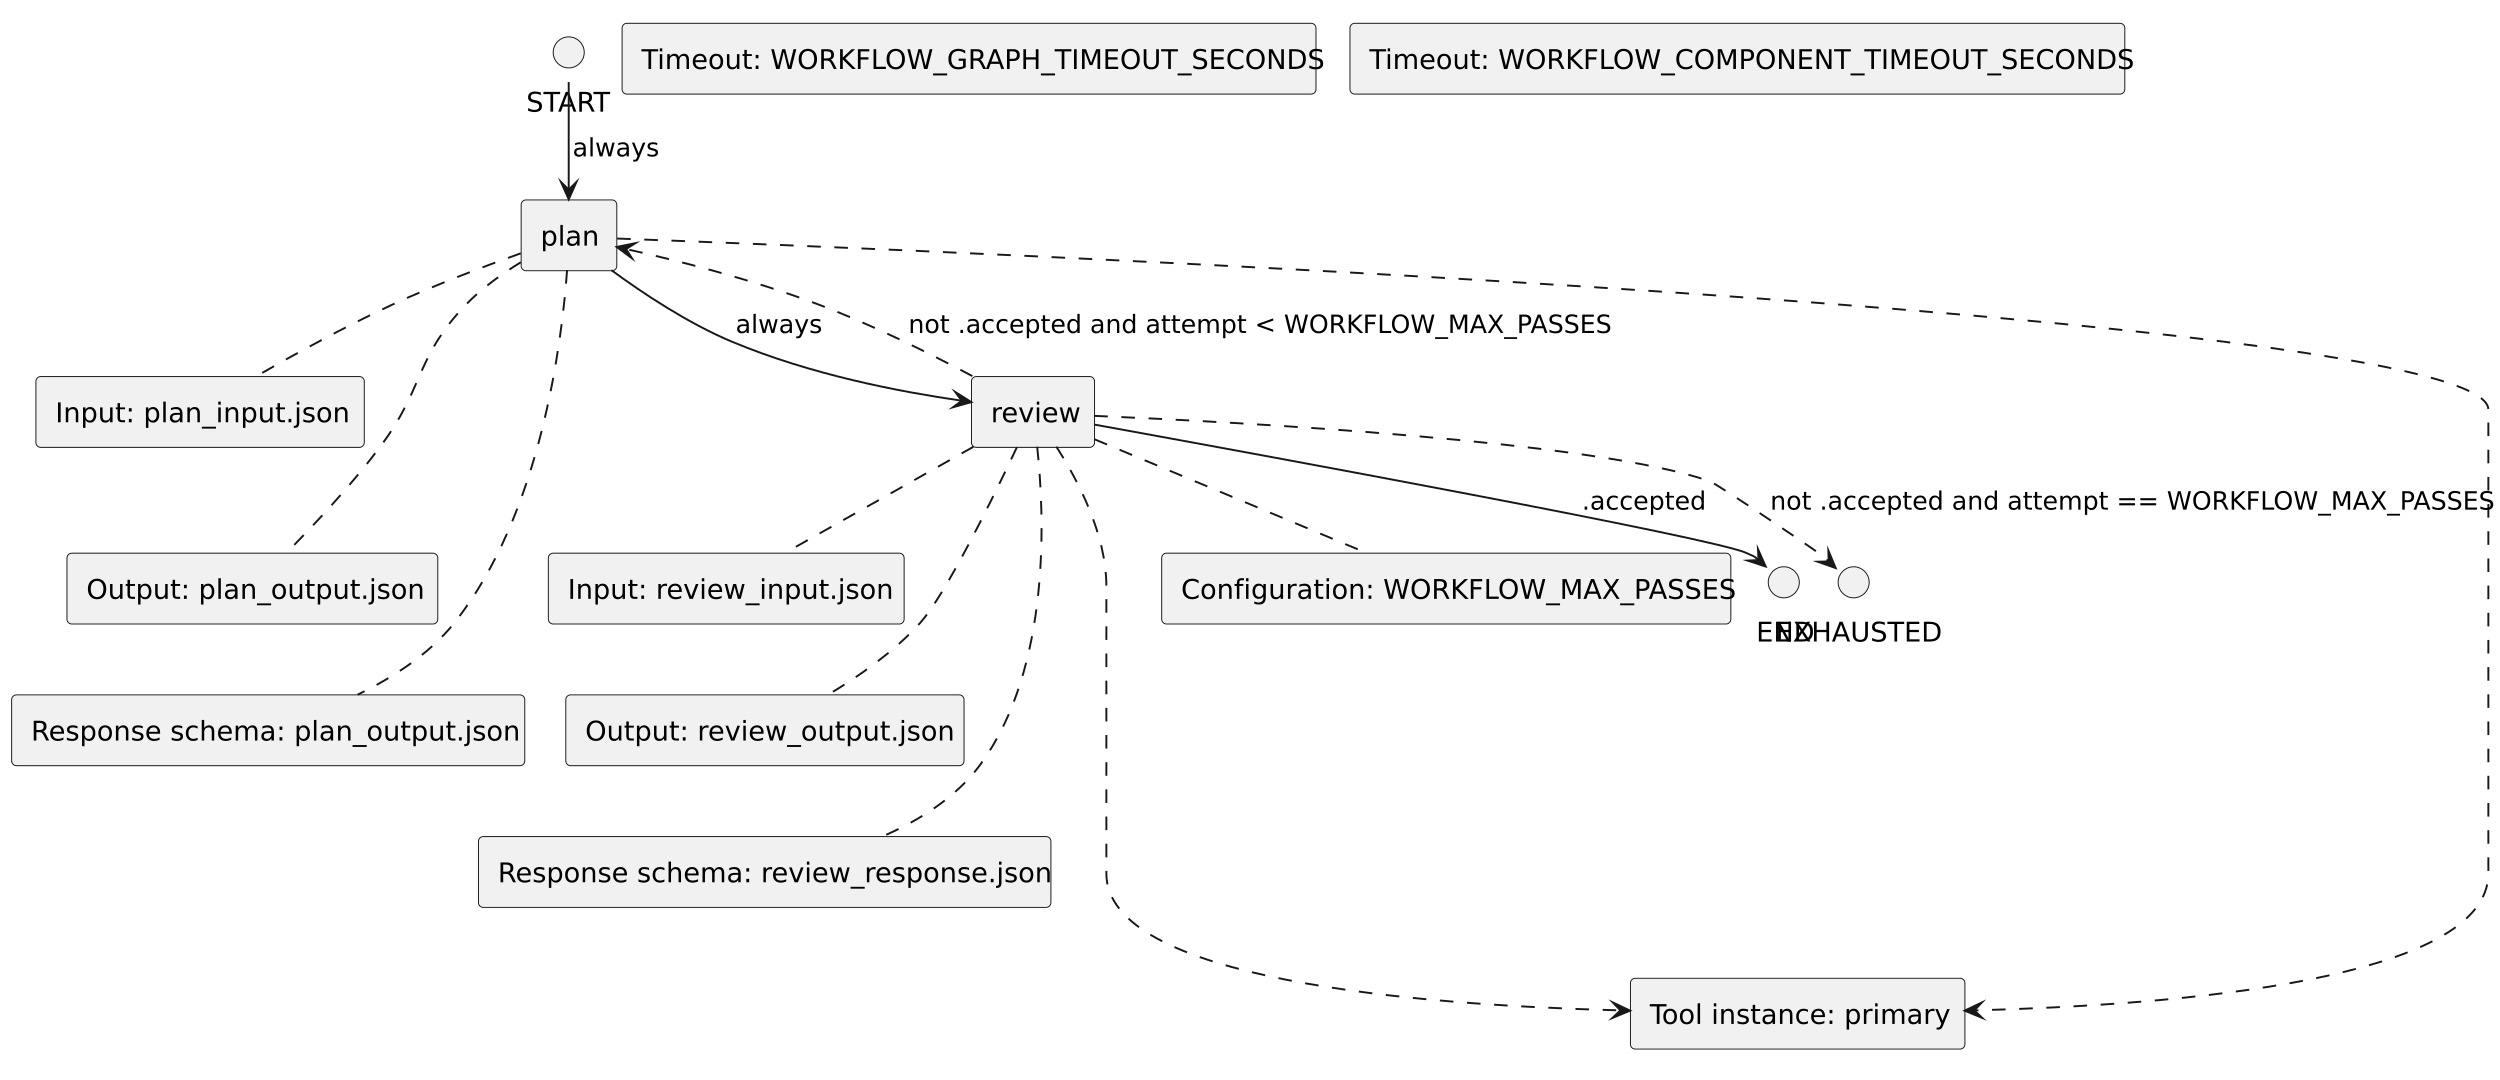
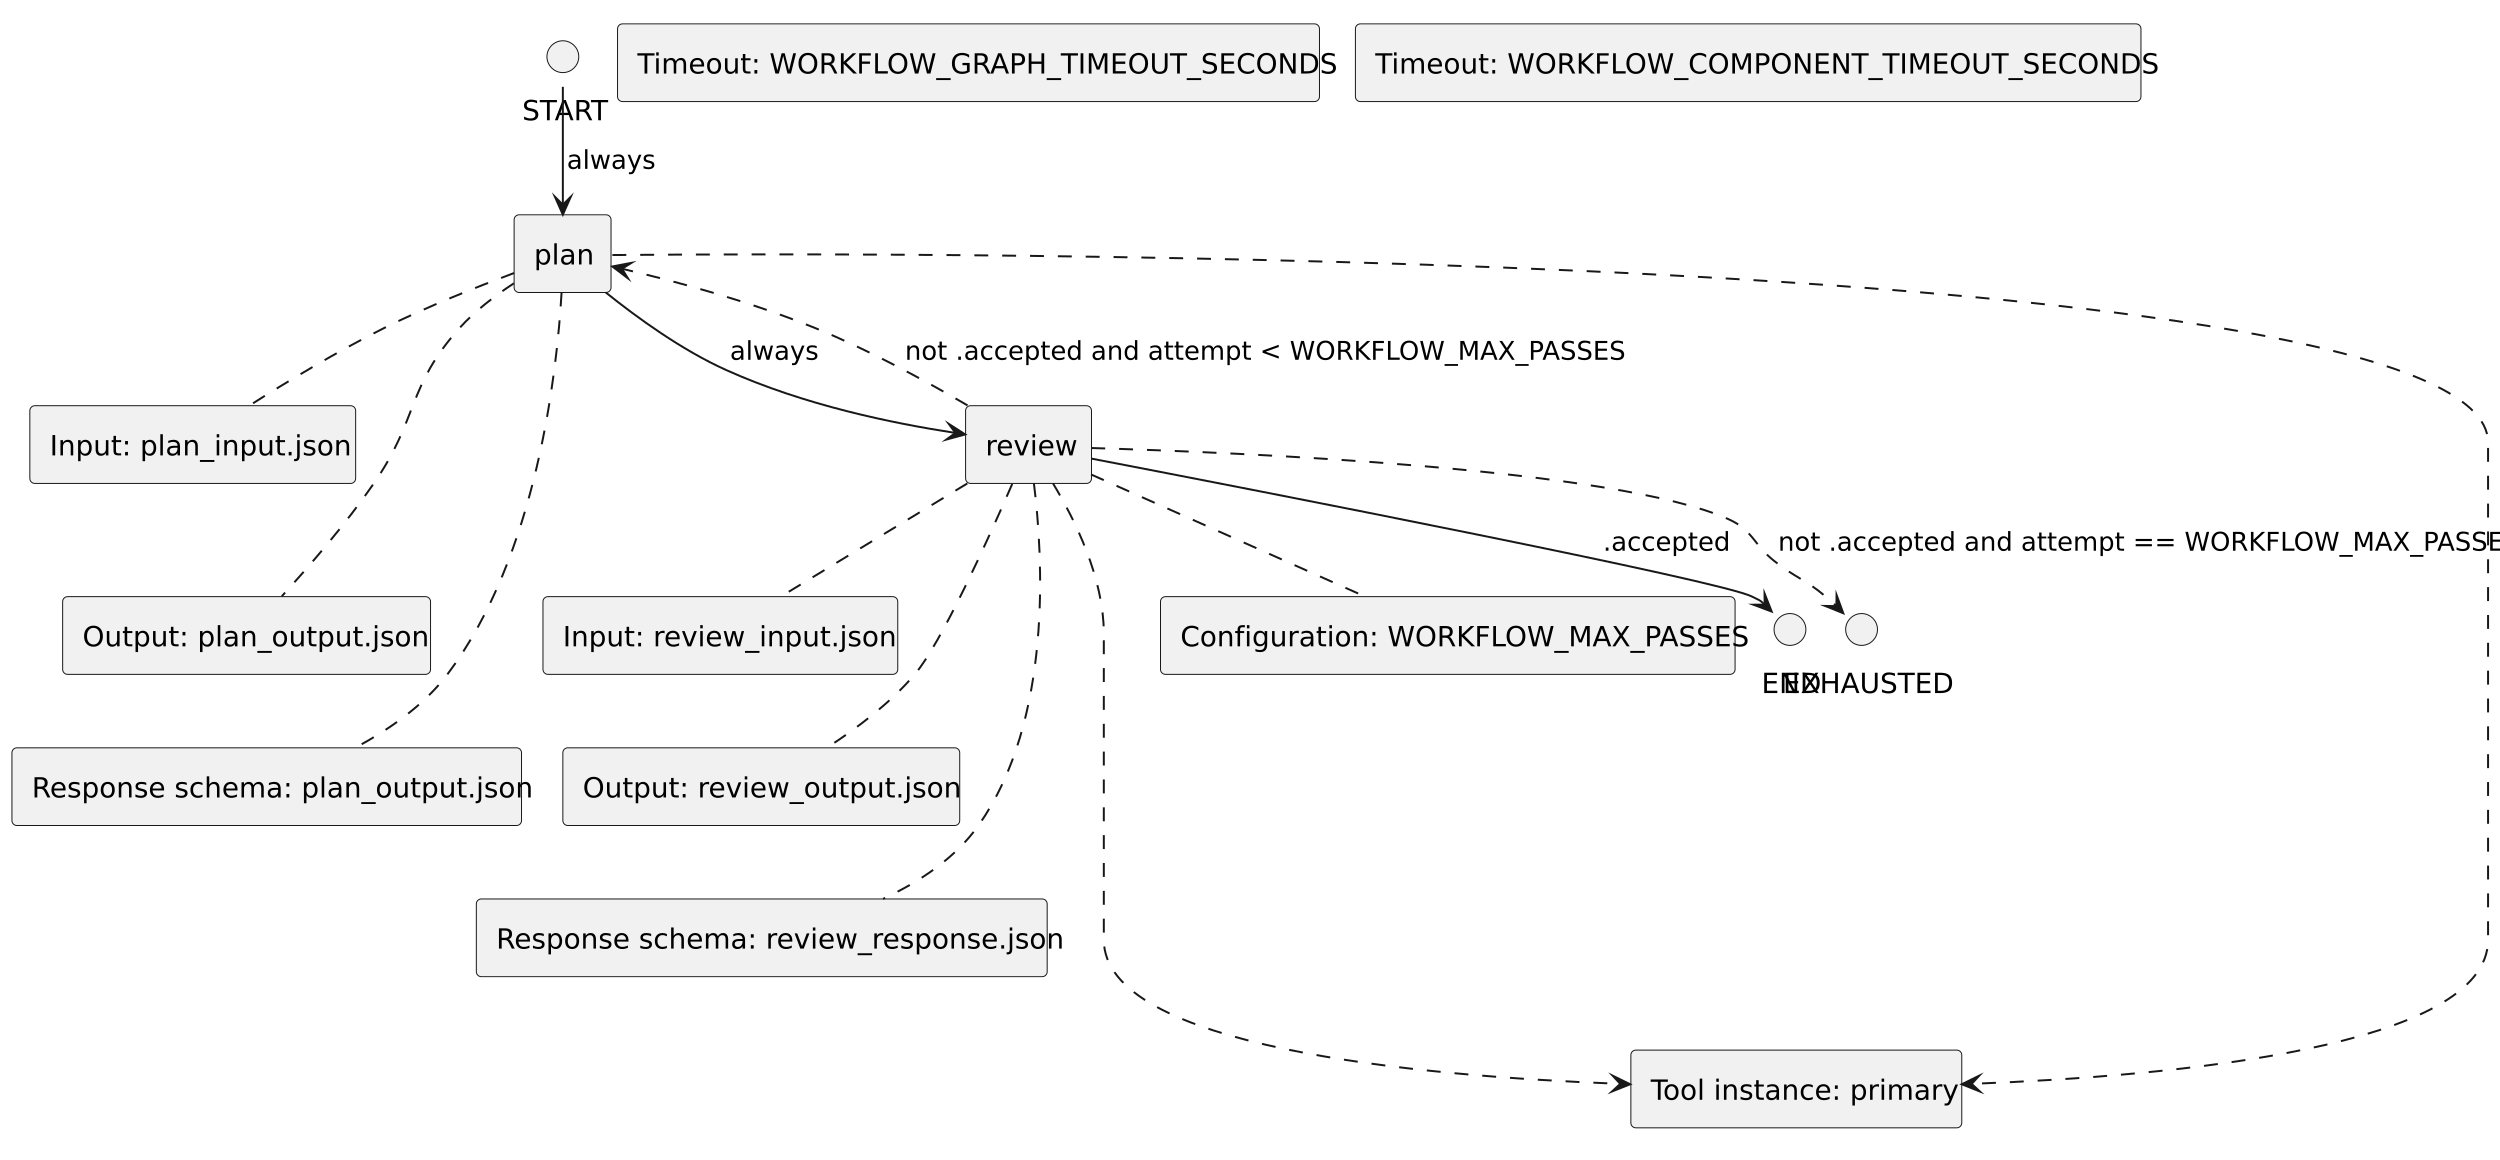
- <svg xmlns="http://www.w3.org/2000/svg" xmlns:xlink="http://www.w3.org/1999/xlink" version="1.1" data-diagram-type="DESCRIPTION" style="width:1288px;height:556px;background:#FFFFFF;" width="1288px" height="556px" viewBox="0 0 1288 556" zoomAndPan="magnify" preserveAspectRatio="none" contentStyleType="text/css">
+ <svg xmlns="http://www.w3.org/2000/svg" xmlns:xlink="http://www.w3.org/1999/xlink" version="1.1" data-diagram-type="DESCRIPTION" style="width:1257px;height:583px;background:#FFFFFF;" width="1257px" height="583px" viewBox="0 0 1257 583" zoomAndPan="magnify" preserveAspectRatio="none" contentStyleType="text/css">
  <defs />
  <g font-family="DejaVu Sans, Liberation Sans, Arial, sans-serif" lengthAdjust="spacing">
    <g class="entity" data-qualified-name="n0" id="ent0001" data-source-line="5">
      <a target="_top" href="//github.com/gorban/api-agent/blob/_____switch_branch_____/demo/simple/workflows/components/draft.md.html#node-plan" xlink:href="//github.com/gorban/api-agent/blob/_____switch_branch_____/demo/simple/workflows/components/draft.md.html#node-plan" xlink:type="simple" xlink:actuate="onRequest" xlink:show="new" title="//github.com/gorban/api-agent/blob/_____switch_branch_____/demo/simple/workflows/components/draft.md.html#node-plan" xlink:title="//github.com/gorban/api-agent/blob/_____switch_branch_____/demo/simple/workflows/components/draft.md.html#node-plan">
-         <rect x="268.5" y="103" width="49.278" height="36.488" fill="#F1F1F1" style="stroke:#181818;stroke-width:0.5;" rx="2.5" ry="2.5" />
-         <text x="278.5" y="126.535" fill="#000" font-size="14" textLength="29.278">plan</text>
+         <rect x="258.5" y="108" width="48.728" height="39.068" fill="#F1F1F1" style="stroke:#181818;stroke-width:0.5;" rx="2.5" ry="2.5" />
+         <text x="268.5" y="132.966" fill="#000" font-size="14" textLength="28.728">plan</text>
      </a>
    </g>
    <g class="entity" data-qualified-name="ref0" id="ent0002" data-source-line="6">
      <a target="_top" href="//github.com/gorban/api-agent/blob/_____switch_branch_____/demo/simple/schemas/plan_input.json" xlink:href="//github.com/gorban/api-agent/blob/_____switch_branch_____/demo/simple/schemas/plan_input.json" xlink:type="simple" xlink:actuate="onRequest" xlink:show="new" title="//github.com/gorban/api-agent/blob/_____switch_branch_____/demo/simple/schemas/plan_input.json" xlink:title="//github.com/gorban/api-agent/blob/_____switch_branch_____/demo/simple/schemas/plan_input.json">
-         <rect x="18.5" y="194" width="169.181" height="36.488" fill="#F1F1F1" style="stroke:#181818;stroke-width:0.5;" rx="2.5" ry="2.5" />
-         <text x="28.5" y="217.535" fill="#000" font-size="14" textLength="149.181">Input: plan_input.json</text>
+         <rect x="15" y="204" width="163.821" height="39.068" fill="#F1F1F1" style="stroke:#181818;stroke-width:0.5;" rx="2.5" ry="2.5" />
+         <text x="25" y="228.966" fill="#000" font-size="14" textLength="143.821">Input: plan_input.json</text>
      </a>
    </g>
    <g class="entity" data-qualified-name="ref1" id="ent0004" data-source-line="8">
      <a target="_top" href="//github.com/gorban/api-agent/blob/_____switch_branch_____/demo/simple/schemas/plan_output.json" xlink:href="//github.com/gorban/api-agent/blob/_____switch_branch_____/demo/simple/schemas/plan_output.json" xlink:type="simple" xlink:actuate="onRequest" xlink:show="new" title="//github.com/gorban/api-agent/blob/_____switch_branch_____/demo/simple/schemas/plan_output.json" xlink:title="//github.com/gorban/api-agent/blob/_____switch_branch_____/demo/simple/schemas/plan_output.json">
-         <rect x="34.5" y="285" width="191.049" height="36.488" fill="#F1F1F1" style="stroke:#181818;stroke-width:0.5;" rx="2.5" ry="2.5" />
-         <text x="44.5" y="308.535" fill="#000" font-size="14" textLength="171.049">Output: plan_output.json</text>
+         <rect x="31.5" y="300" width="184.975" height="39.068" fill="#F1F1F1" style="stroke:#181818;stroke-width:0.5;" rx="2.5" ry="2.5" />
+         <text x="41.5" y="324.966" fill="#000" font-size="14" textLength="164.975">Output: plan_output.json</text>
      </a>
    </g>
    <g class="entity" data-qualified-name="ref2" id="ent0007" data-source-line="11">
      <a target="_top" href="//github.com/gorban/api-agent/blob/_____switch_branch_____/demo/simple/schemas/plan_output.json" xlink:href="//github.com/gorban/api-agent/blob/_____switch_branch_____/demo/simple/schemas/plan_output.json" xlink:type="simple" xlink:actuate="onRequest" xlink:show="new" title="//github.com/gorban/api-agent/blob/_____switch_branch_____/demo/simple/schemas/plan_output.json" xlink:title="//github.com/gorban/api-agent/blob/_____switch_branch_____/demo/simple/schemas/plan_output.json">
-         <rect x="6" y="358" width="264.364" height="36.488" fill="#F1F1F1" style="stroke:#181818;stroke-width:0.5;" rx="2.5" ry="2.5" />
-         <text x="16" y="381.535" fill="#000" font-size="14" textLength="244.364">Response schema: plan_output.json</text>
+         <rect x="6" y="376" width="256.221" height="39.068" fill="#F1F1F1" style="stroke:#181818;stroke-width:0.5;" rx="2.5" ry="2.5" />
+         <text x="16" y="400.966" fill="#000" font-size="14" textLength="236.221">Response schema: plan_output.json</text>
      </a>
    </g>
    <g class="entity" data-qualified-name="n1" id="ent0010" data-source-line="14">
      <a target="_top" href="//github.com/gorban/api-agent/blob/_____switch_branch_____/demo/simple/workflows/components/draft.md.html#node-review" xlink:href="//github.com/gorban/api-agent/blob/_____switch_branch_____/demo/simple/workflows/components/draft.md.html#node-review" xlink:type="simple" xlink:actuate="onRequest" xlink:show="new" title="//github.com/gorban/api-agent/blob/_____switch_branch_____/demo/simple/workflows/components/draft.md.html#node-review" xlink:title="//github.com/gorban/api-agent/blob/_____switch_branch_____/demo/simple/workflows/components/draft.md.html#node-review">
-         <rect x="500.5" y="194" width="63.408" height="36.488" fill="#F1F1F1" style="stroke:#181818;stroke-width:0.5;" rx="2.5" ry="2.5" />
-         <text x="510.5" y="217.535" fill="#000" font-size="14" textLength="43.408">review</text>
+         <rect x="485.5" y="204" width="63.302" height="39.068" fill="#F1F1F1" style="stroke:#181818;stroke-width:0.5;" rx="2.5" ry="2.5" />
+         <text x="495.5" y="228.966" fill="#000" font-size="14" textLength="43.302">review</text>
      </a>
    </g>
    <g class="entity" data-qualified-name="ref3" id="ent0011" data-source-line="15">
      <a target="_top" href="//github.com/gorban/api-agent/blob/_____switch_branch_____/demo/simple/schemas/review_input.json" xlink:href="//github.com/gorban/api-agent/blob/_____switch_branch_____/demo/simple/schemas/review_input.json" xlink:type="simple" xlink:actuate="onRequest" xlink:show="new" title="//github.com/gorban/api-agent/blob/_____switch_branch_____/demo/simple/schemas/review_input.json" xlink:title="//github.com/gorban/api-agent/blob/_____switch_branch_____/demo/simple/schemas/review_input.json">
-         <rect x="282.5" y="285" width="183.311" height="36.488" fill="#F1F1F1" style="stroke:#181818;stroke-width:0.5;" rx="2.5" ry="2.5" />
-         <text x="292.5" y="308.535" fill="#000" font-size="14" textLength="163.311">Input: review_input.json</text>
+         <rect x="273" y="300" width="178.395" height="39.068" fill="#F1F1F1" style="stroke:#181818;stroke-width:0.5;" rx="2.5" ry="2.5" />
+         <text x="283" y="324.966" fill="#000" font-size="14" textLength="158.395">Input: review_input.json</text>
      </a>
    </g>
    <g class="entity" data-qualified-name="ref4" id="ent0013" data-source-line="17">
      <a target="_top" href="//github.com/gorban/api-agent/blob/_____switch_branch_____/demo/simple/schemas/review_output.json" xlink:href="//github.com/gorban/api-agent/blob/_____switch_branch_____/demo/simple/schemas/review_output.json" xlink:type="simple" xlink:actuate="onRequest" xlink:show="new" title="//github.com/gorban/api-agent/blob/_____switch_branch_____/demo/simple/schemas/review_output.json" xlink:title="//github.com/gorban/api-agent/blob/_____switch_branch_____/demo/simple/schemas/review_output.json">
-         <rect x="291.5" y="358" width="205.179" height="36.488" fill="#F1F1F1" style="stroke:#181818;stroke-width:0.5;" rx="2.5" ry="2.5" />
-         <text x="301.5" y="381.535" fill="#000" font-size="14" textLength="185.179">Output: review_output.json</text>
+         <rect x="283" y="376" width="199.549" height="39.068" fill="#F1F1F1" style="stroke:#181818;stroke-width:0.5;" rx="2.5" ry="2.5" />
+         <text x="293" y="400.966" fill="#000" font-size="14" textLength="179.549">Output: review_output.json</text>
      </a>
    </g>
    <g class="entity" data-qualified-name="ref5" id="ent0016" data-source-line="20">
      <a target="_top" href="//github.com/gorban/api-agent/blob/_____switch_branch_____/demo/simple/schemas/review_response.json" xlink:href="//github.com/gorban/api-agent/blob/_____switch_branch_____/demo/simple/schemas/review_response.json" xlink:type="simple" xlink:actuate="onRequest" xlink:show="new" title="//github.com/gorban/api-agent/blob/_____switch_branch_____/demo/simple/schemas/review_response.json" xlink:title="//github.com/gorban/api-agent/blob/_____switch_branch_____/demo/simple/schemas/review_response.json">
-         <rect x="246.5" y="431" width="294.935" height="36.488" fill="#F1F1F1" style="stroke:#181818;stroke-width:0.5;" rx="2.5" ry="2.5" />
-         <text x="256.5" y="454.535" fill="#000" font-size="14" textLength="274.935">Response schema: review_response.json</text>
+         <rect x="239.5" y="452" width="287.021" height="39.068" fill="#F1F1F1" style="stroke:#181818;stroke-width:0.5;" rx="2.5" ry="2.5" />
+         <text x="249.5" y="476.966" fill="#000" font-size="14" textLength="267.021">Response schema: review_response.json</text>
      </a>
    </g>
    <g class="entity" data-qualified-name="toolbinding1" id="ent0019" data-source-line="23">
      <a target="_top" href="//github.com/gorban/api-agent/blob/_____switch_branch_____/demo/simple/workflows/components/draft.md.html#workflow-tool-node-plan-primary" xlink:href="//github.com/gorban/api-agent/blob/_____switch_branch_____/demo/simple/workflows/components/draft.md.html#workflow-tool-node-plan-primary" xlink:type="simple" xlink:actuate="onRequest" xlink:show="new" title="//github.com/gorban/api-agent/blob/_____switch_branch_____/demo/simple/workflows/components/draft.md.html#workflow-tool-node-plan-primary" xlink:title="//github.com/gorban/api-agent/blob/_____switch_branch_____/demo/simple/workflows/components/draft.md.html#workflow-tool-node-plan-primary">
-         <rect x="840" y="504" width="172.318" height="36.488" fill="#F1F1F1" style="stroke:#181818;stroke-width:0.5;" rx="2.5" ry="2.5" />
-         <text x="850" y="527.535" fill="#000" font-size="14" textLength="152.318">Tool instance: primary</text>
+         <rect x="820" y="528" width="166.383" height="39.068" fill="#F1F1F1" style="stroke:#181818;stroke-width:0.5;" rx="2.5" ry="2.5" />
+         <text x="830" y="552.966" fill="#000" font-size="14" textLength="146.383">Tool instance: primary</text>
      </a>
    </g>
    <g class="entity" data-qualified-name="timeout6" id="ent0022" data-source-line="26">
      <a target="_top" href="//github.com/gorban/api-agent/blob/_____switch_branch_____/demo/simple/cfg/config.toml" xlink:href="//github.com/gorban/api-agent/blob/_____switch_branch_____/demo/simple/cfg/config.toml" xlink:type="simple" xlink:actuate="onRequest" xlink:show="new" title="//github.com/gorban/api-agent/blob/_____switch_branch_____/demo/simple/cfg/config.toml" xlink:title="//github.com/gorban/api-agent/blob/_____switch_branch_____/demo/simple/cfg/config.toml">
-         <rect x="320.5" y="12" width="357.497" height="36.488" fill="#F1F1F1" style="stroke:#181818;stroke-width:0.5;" rx="2.5" ry="2.5" />
-         <text x="330.5" y="35.535" fill="#000" font-size="14" textLength="337.497">Timeout: WORKFLOW_GRAPH_TIMEOUT_SECONDS</text>
+         <rect x="310.5" y="12" width="352.933" height="39.068" fill="#F1F1F1" style="stroke:#181818;stroke-width:0.5;" rx="2.5" ry="2.5" />
+         <text x="320.5" y="36.966" fill="#000" font-size="14" textLength="332.933">Timeout: WORKFLOW_GRAPH_TIMEOUT_SECONDS</text>
      </a>
    </g>
    <g class="entity" data-qualified-name="timeout7" id="ent0023" data-source-line="27">
      <a target="_top" href="//github.com/gorban/api-agent/blob/_____switch_branch_____/demo/simple/cfg/config.toml" xlink:href="//github.com/gorban/api-agent/blob/_____switch_branch_____/demo/simple/cfg/config.toml" xlink:type="simple" xlink:actuate="onRequest" xlink:show="new" title="//github.com/gorban/api-agent/blob/_____switch_branch_____/demo/simple/cfg/config.toml" xlink:title="//github.com/gorban/api-agent/blob/_____switch_branch_____/demo/simple/cfg/config.toml">
-         <rect x="695.5" y="12" width="399.203" height="36.488" fill="#F1F1F1" style="stroke:#181818;stroke-width:0.5;" rx="2.5" ry="2.5" />
-         <text x="705.5" y="35.535" fill="#000" font-size="14" textLength="379.203">Timeout: WORKFLOW_COMPONENT_TIMEOUT_SECONDS</text>
+         <rect x="681.5" y="12" width="394.974" height="39.068" fill="#F1F1F1" style="stroke:#181818;stroke-width:0.5;" rx="2.5" ry="2.5" />
+         <text x="691.5" y="36.966" fill="#000" font-size="14" textLength="374.974">Timeout: WORKFLOW_COMPONENT_TIMEOUT_SECONDS</text>
      </a>
    </g>
    <g class="entity" data-qualified-name="passlimit8" id="ent0024" data-source-line="28">
      <a target="_top" href="//github.com/gorban/api-agent/blob/_____switch_branch_____/demo/simple/cfg/config.toml" xlink:href="//github.com/gorban/api-agent/blob/_____switch_branch_____/demo/simple/cfg/config.toml" xlink:type="simple" xlink:actuate="onRequest" xlink:show="new" title="//github.com/gorban/api-agent/blob/_____switch_branch_____/demo/simple/cfg/config.toml" xlink:title="//github.com/gorban/api-agent/blob/_____switch_branch_____/demo/simple/cfg/config.toml">
-         <rect x="598.5" y="285" width="293.232" height="36.488" fill="#F1F1F1" style="stroke:#181818;stroke-width:0.5;" rx="2.5" ry="2.5" />
-         <text x="608.5" y="308.535" fill="#000" font-size="14" textLength="273.232">Configuration: WORKFLOW_MAX_PASSES</text>
+         <rect x="583.5" y="300" width="288.897" height="39.068" fill="#F1F1F1" style="stroke:#181818;stroke-width:0.5;" rx="2.5" ry="2.5" />
+         <text x="593.5" y="324.966" fill="#000" font-size="14" textLength="268.897">Configuration: WORKFLOW_MAX_PASSES</text>
      </a>
    </g>
    <g class="entity" data-qualified-name="start" id="ent0026" data-source-line="30">
-       <ellipse cx="293" cy="27" rx="8" ry="8" fill="#F1F1F1" style="stroke:#181818;stroke-width:0.5;" />
-       <text x="271.122" y="57.535" fill="#000" font-size="14" textLength="43.757">START</text>
+       <ellipse cx="283" cy="28.5" rx="8" ry="8" fill="#F1F1F1" style="stroke:#181818;stroke-width:0.5;" />
+       <text x="262.546" y="60.466" fill="#000" font-size="14" textLength="40.908">START</text>
    </g>
    <g class="entity" data-qualified-name="end" id="ent0029" data-source-line="33">
-       <ellipse cx="919" cy="300" rx="8" ry="8" fill="#F1F1F1" style="stroke:#181818;stroke-width:0.5;" />
-       <text x="904.792" y="330.535" fill="#000" font-size="14" textLength="28.417">END</text>
+       <ellipse cx="900" cy="316.5" rx="8" ry="8" fill="#F1F1F1" style="stroke:#181818;stroke-width:0.5;" />
+       <text x="885.678" y="348.466" fill="#000" font-size="14" textLength="28.644">END</text>
    </g>
    <g class="entity" data-qualified-name="exhausted" id="ent0032" data-source-line="36">
-       <ellipse cx="955" cy="300" rx="8" ry="8" fill="#F1F1F1" style="stroke:#181818;stroke-width:0.5;" />
-       <text x="914.767" y="330.535" fill="#000" font-size="14" textLength="80.466">EXHAUSTED</text>
+       <ellipse cx="936" cy="316.5" rx="8" ry="8" fill="#F1F1F1" style="stroke:#181818;stroke-width:0.5;" />
+       <text x="896.492" y="348.466" fill="#000" font-size="14" textLength="79.016">EXHAUSTED</text>
    </g>
    <g class="link" data-entity-1="ent0001" data-entity-2="ent0002" id="lnk3" data-link-type="association">
-       <path d="M268.303,130.498 C249.789,137.108 223.969,146.838 202,157 C177.834,168.179 151.404,182.72 131.936,193.897" style="stroke:#181818;stroke-width:1;stroke-dasharray:7,7;" fill="none" />
+       <path d="M258.487,137.269 C240.132,144.114 214.579,154.242 193,165 C169.528,176.702 144.115,192.052 125.335,203.949" style="stroke:#181818;stroke-width:1;stroke-dasharray:7,7;" fill="none" />
    </g>
    <g class="link" data-entity-1="ent0001" data-entity-2="ent0004" id="lnk5" data-link-type="association">
-       <path d="M268.339,135.116 C258.768,140.976 248.169,148.487 240,157 C213.771,184.333 218.69,199.664 196,230 C181.07,249.961 161.524,270.739 147.586,284.813" style="stroke:#181818;stroke-width:1;stroke-dasharray:7,7;" fill="none" />
+       <path d="M258.405,142.446 C249.065,148.544 238.808,156.298 231,165 C204.563,194.464 210.465,210.407 188,243 C173.86,263.515 155.206,285.012 141.687,299.797" style="stroke:#181818;stroke-width:1;stroke-dasharray:7,7;" fill="none" />
    </g>
    <g class="link" data-entity-1="ent0001" data-entity-2="ent0007" id="lnk8" data-link-type="association">
-       <path d="M292.158,139.145 C289.51,176.235 278.605,265.081 234,321 C221.122,337.145 202.023,349.279 184.245,357.912" style="stroke:#181818;stroke-width:1;stroke-dasharray:7,7;" fill="none" />
+       <path d="M282.359,147.088 C280.119,186.391 270.069,279.219 225,339 C213.192,354.663 195.56,366.87 178.953,375.798" style="stroke:#181818;stroke-width:1;stroke-dasharray:7,7;" fill="none" />
    </g>
    <g class="link" data-entity-1="ent0010" data-entity-2="ent0011" id="lnk12" data-link-type="association">
-       <path d="M501.536,230.16 C473.558,245.92 432.319,269.149 404.37,284.893" style="stroke:#181818;stroke-width:1;stroke-dasharray:7,7;" fill="none" />
+       <path d="M486.377,243.071 C459.203,259.551 419.714,283.499 392.559,299.967" style="stroke:#181818;stroke-width:1;stroke-dasharray:7,7;" fill="none" />
    </g>
    <g class="link" data-entity-1="ent0010" data-entity-2="ent0013" id="lnk14" data-link-type="association">
-       <path d="M523.933,230.376 C511.348,257.036 487.129,306.474 474,321 C460.629,335.793 442.402,348.502 426.724,357.867" style="stroke:#181818;stroke-width:1;stroke-dasharray:7,7;" fill="none" />
+       <path d="M508.947,243.344 C496.628,271.658 473.152,323.513 460,339 C447.626,353.57 430.656,366.331 415.796,375.931" style="stroke:#181818;stroke-width:1;stroke-dasharray:7,7;" fill="none" />
    </g>
    <g class="link" data-entity-1="ent0010" data-entity-2="ent0016" id="lnk17" data-link-type="association">
-       <path d="M534.346,230.158 C538.115,264.772 541.746,343.923 505,394 C492.639,410.846 473.592,422.693 454.746,430.905" style="stroke:#181818;stroke-width:1;stroke-dasharray:7,7;" fill="none" />
+       <path d="M519.847,243.027 C524.42,279.577 529.441,362.015 492,415 C480.297,431.562 462.156,443.491 444.01,451.939" style="stroke:#181818;stroke-width:1;stroke-dasharray:7,7;" fill="none" />
    </g>
    <g class="link" data-entity-1="ent0001" data-entity-2="ent0019" id="lnk20" data-link-type="dependency">
-       <polygon points="1012.178,520.69,1021.279,524.452,1017.176,520.558,1021.07,516.455,1012.178,520.69" fill="#181818" style="stroke:#181818;stroke-width:1;stroke-linejoin:miter;stroke-miterlimit:10;" />
-       <path d="M317.942,122.9 C471.495,128.601 1282,161.059 1282,211 C1282,211 1282,211 1282,450 C1282,504.83 1122.535,517.794 1017.176,520.558" style="stroke:#181818;stroke-width:1;stroke-dasharray:7,7;" fill="none" />
+       <polygon points="986.355,545.161,995.502,548.812,991.351,544.969,995.194,540.818,986.355,545.161" fill="#181818" style="stroke:#181818;stroke-width:1;stroke-linejoin:miter;stroke-miterlimit:10;" />
+       <path d="M307.901,128.233 C459.415,126.927 1251,124.78 1251,222.5 C1251,222.5 1251,222.5 1251,472.5 C1251,526.392 1094.304,541.005 991.351,544.969" style="stroke:#181818;stroke-width:1;stroke-dasharray:7,7;" fill="none" />
    </g>
    <g class="link" data-entity-1="ent0010" data-entity-2="ent0019" id="lnk21" data-link-type="dependency">
-       <polygon points="839.822,520.69,830.93,516.455,834.824,520.558,830.721,524.452,839.822,520.69" fill="#181818" style="stroke:#181818;stroke-width:1;stroke-linejoin:miter;stroke-miterlimit:10;" />
-       <path d="M544.233,230.144 C555.341,247.424 570,275.287 570,302 C570,302 570,302 570,450 C570,504.83 729.465,517.794 834.824,520.558" style="stroke:#181818;stroke-width:1;stroke-dasharray:7,7;" fill="none" />
+       <polygon points="819.645,545.161,810.806,540.818,814.649,544.969,810.498,548.812,819.645,545.161" fill="#181818" style="stroke:#181818;stroke-width:1;stroke-linejoin:miter;stroke-miterlimit:10;" />
+       <path d="M529.443,243.052 C540.525,261.4 555,290.688 555,318.5 C555,318.5 555,318.5 555,472.5 C555,526.392 711.696,541.005 814.649,544.969" style="stroke:#181818;stroke-width:1;stroke-dasharray:7,7;" fill="none" />
    </g>
    <g class="link" data-entity-1="ent0010" data-entity-2="ent0024" id="lnk25" data-link-type="association">
-       <path d="M563.888,226.324 C601.258,241.939 663.257,267.845 704.126,284.921" style="stroke:#181818;stroke-width:1;stroke-dasharray:7,7;" fill="none" />
+       <path d="M548.589,238.573 C585.263,254.911 645.883,281.917 686.373,299.955" style="stroke:#181818;stroke-width:1;stroke-dasharray:7,7;" fill="none" />
    </g>
    <g class="link" data-entity-1="ent0026" data-entity-2="ent0001" id="lnk27" data-link-type="dependency">
-       <polygon points="293,102.716,297,93.716,293,97.716,289,93.716,293,102.716" fill="#181818" style="stroke:#181818;stroke-width:1;stroke-linejoin:miter;stroke-miterlimit:10;" />
-       <path d="M293,42.272 C293,57.52 293,79.863 293,97.716" style="stroke:#181818;stroke-width:1;" fill="none" />
-       <text x="295" y="80.568" fill="#000" font-size="13" textLength="41.552">always</text>
+       <polygon points="283,107.92,287,98.92,283,102.92,279,98.92,283,107.92" fill="#181818" style="stroke:#181818;stroke-width:1;stroke-linejoin:miter;stroke-miterlimit:10;" />
+       <path d="M283,43.652 C283,59.506 283,83.759 283,102.92" style="stroke:#181818;stroke-width:1;" fill="none" />
+       <text x="285" y="84.897" fill="#000" font-size="13" textLength="41.015">always</text>
    </g>
    <g class="link" data-entity-1="ent0001" data-entity-2="ent0010" id="lnk28" data-link-type="dependency">
-       <polygon points="500.432,207.164,492.099,201.915,495.484,206.447,490.952,209.832,500.432,207.164" fill="#181818" style="stroke:#181818;stroke-width:1;stroke-linejoin:miter;stroke-miterlimit:10;" />
-       <path d="M314.974,139.183 C331.261,151.133 354.454,166.555 377,176 C417.839,193.108 463.447,201.805 495.484,206.447" style="stroke:#181818;stroke-width:1;" fill="none" />
-       <text x="379" y="171.568" fill="#000" font-size="13" textLength="41.552">always</text>
+       <polygon points="485.31,218.436,477.022,213.114,480.368,217.676,475.806,221.021,485.31,218.436" fill="#181818" style="stroke:#181818;stroke-width:1;stroke-linejoin:miter;stroke-miterlimit:10;" />
+       <path d="M304.583,147.056 C320.366,159.735 342.809,175.994 365,186 C404.461,203.793 448.812,212.823 480.368,217.676" style="stroke:#181818;stroke-width:1;" fill="none" />
+       <text x="367" y="180.897" fill="#000" font-size="13" textLength="41.015">always</text>
    </g>
    <g class="link" data-entity-1="ent0010" data-entity-2="ent0029" id="lnk30" data-link-type="dependency">
-       <polygon points="909.698,291.886,905.707,282.882,905.99,288.532,900.34,288.815,909.698,291.886" fill="#181818" style="stroke:#181818;stroke-width:1;stroke-linejoin:miter;stroke-miterlimit:10;" />
-       <path d="M563.738,218.736 C650.256,234.436 884.809,277.444 900,285 C903.488,286.735 903.115,285.931 905.99,288.532" style="stroke:#181818;stroke-width:1;" fill="none" />
-       <text x="815" y="262.568" fill="#000" font-size="13" textLength="60.322">.accepted</text>
+       <polygon points="890.815,307.511,887.21,298.345,887.252,304.002,881.596,304.045,890.815,307.511" fill="#181818" style="stroke:#181818;stroke-width:1;stroke-linejoin:miter;stroke-miterlimit:10;" />
+       <path d="M548.719,230.578 C634.59,247.098 866.163,292.119 881,300 C884.578,301.901 884.379,301.172 887.252,304.002" style="stroke:#181818;stroke-width:1;" fill="none" />
+       <text x="806" y="276.897" fill="#000" font-size="13" textLength="58.604">.accepted</text>
    </g>
    <g class="link" data-entity-1="ent0010" data-entity-2="ent0001" id="lnk31" data-link-type="dependency">
-       <polygon points="317.692,127.217,325.599,133.089,322.571,128.311,327.349,125.283,317.692,127.217" fill="#181818" style="stroke:#181818;stroke-width:1;stroke-linejoin:miter;stroke-miterlimit:10;" />
-       <path d="M500.941,193.761 C479.288,182.242 449.47,167.36 422,157 C386.608,143.652 348.867,134.207 322.571,128.311" style="stroke:#181818;stroke-width:1;stroke-dasharray:7,7;" fill="none" />
-       <text x="468" y="171.568" fill="#000" font-size="13" textLength="343.453">not .accepted and attempt &lt; WORKFLOW_MAX_PASSES</text>
+       <polygon points="307.871,133.983,315.716,139.937,312.738,135.128,317.547,132.15,307.871,133.983" fill="#181818" style="stroke:#181818;stroke-width:1;stroke-linejoin:miter;stroke-miterlimit:10;" />
+       <path d="M486.481,203.837 C465.523,191.592 436.761,175.89 410,165 C375.577,150.991 338.73,141.241 312.738,135.128" style="stroke:#181818;stroke-width:1;stroke-dasharray:7,7;" fill="none" />
+       <text x="455" y="180.897" fill="#000" font-size="13" textLength="333.957">not .accepted and attempt &lt; WORKFLOW_MAX_PASSES</text>
    </g>
    <g class="link" data-entity-1="ent0010" data-entity-2="ent0032" id="lnk33" data-link-type="dependency">
-       <polygon points="945.748,292.681,941.968,283.587,942.119,289.242,936.464,289.393,945.748,292.681" fill="#181818" style="stroke:#181818;stroke-width:1;stroke-linejoin:miter;stroke-miterlimit:10;" />
-       <path d="M563.746,214.238 C638.35,217.46 822.914,227.328 881,248 C884.513,249.25 934.078,282.683 937,285 C939.964,287.35 939.388,286.654 942.119,289.242" style="stroke:#181818;stroke-width:1;stroke-dasharray:7,7;" fill="none" />
-       <text x="912" y="262.568" fill="#000" font-size="13" textLength="353.787">not .accepted and attempt == WORKFLOW_MAX_PASSES</text>
+       <polygon points="926.808,308.346,923.417,299.1,923.328,304.756,917.672,304.667,926.808,308.346" fill="#181818" style="stroke:#181818;stroke-width:1;stroke-linejoin:miter;stroke-miterlimit:10;" />
+       <path d="M548.699,225.264 C624.103,227.481 812.101,235.478 869,261 C881.63,266.665 881.174,273.374 892,282 C902.992,290.758 907.272,290.921 918,300 C921.01,302.547 920.598,301.939 923.328,304.756" style="stroke:#181818;stroke-width:1;stroke-dasharray:7,7;" fill="none" />
+       <text x="894" y="276.897" fill="#000" font-size="13" textLength="341.393">not .accepted and attempt == WORKFLOW_MAX_PASSES</text>
    </g>
  </g>
</svg>
